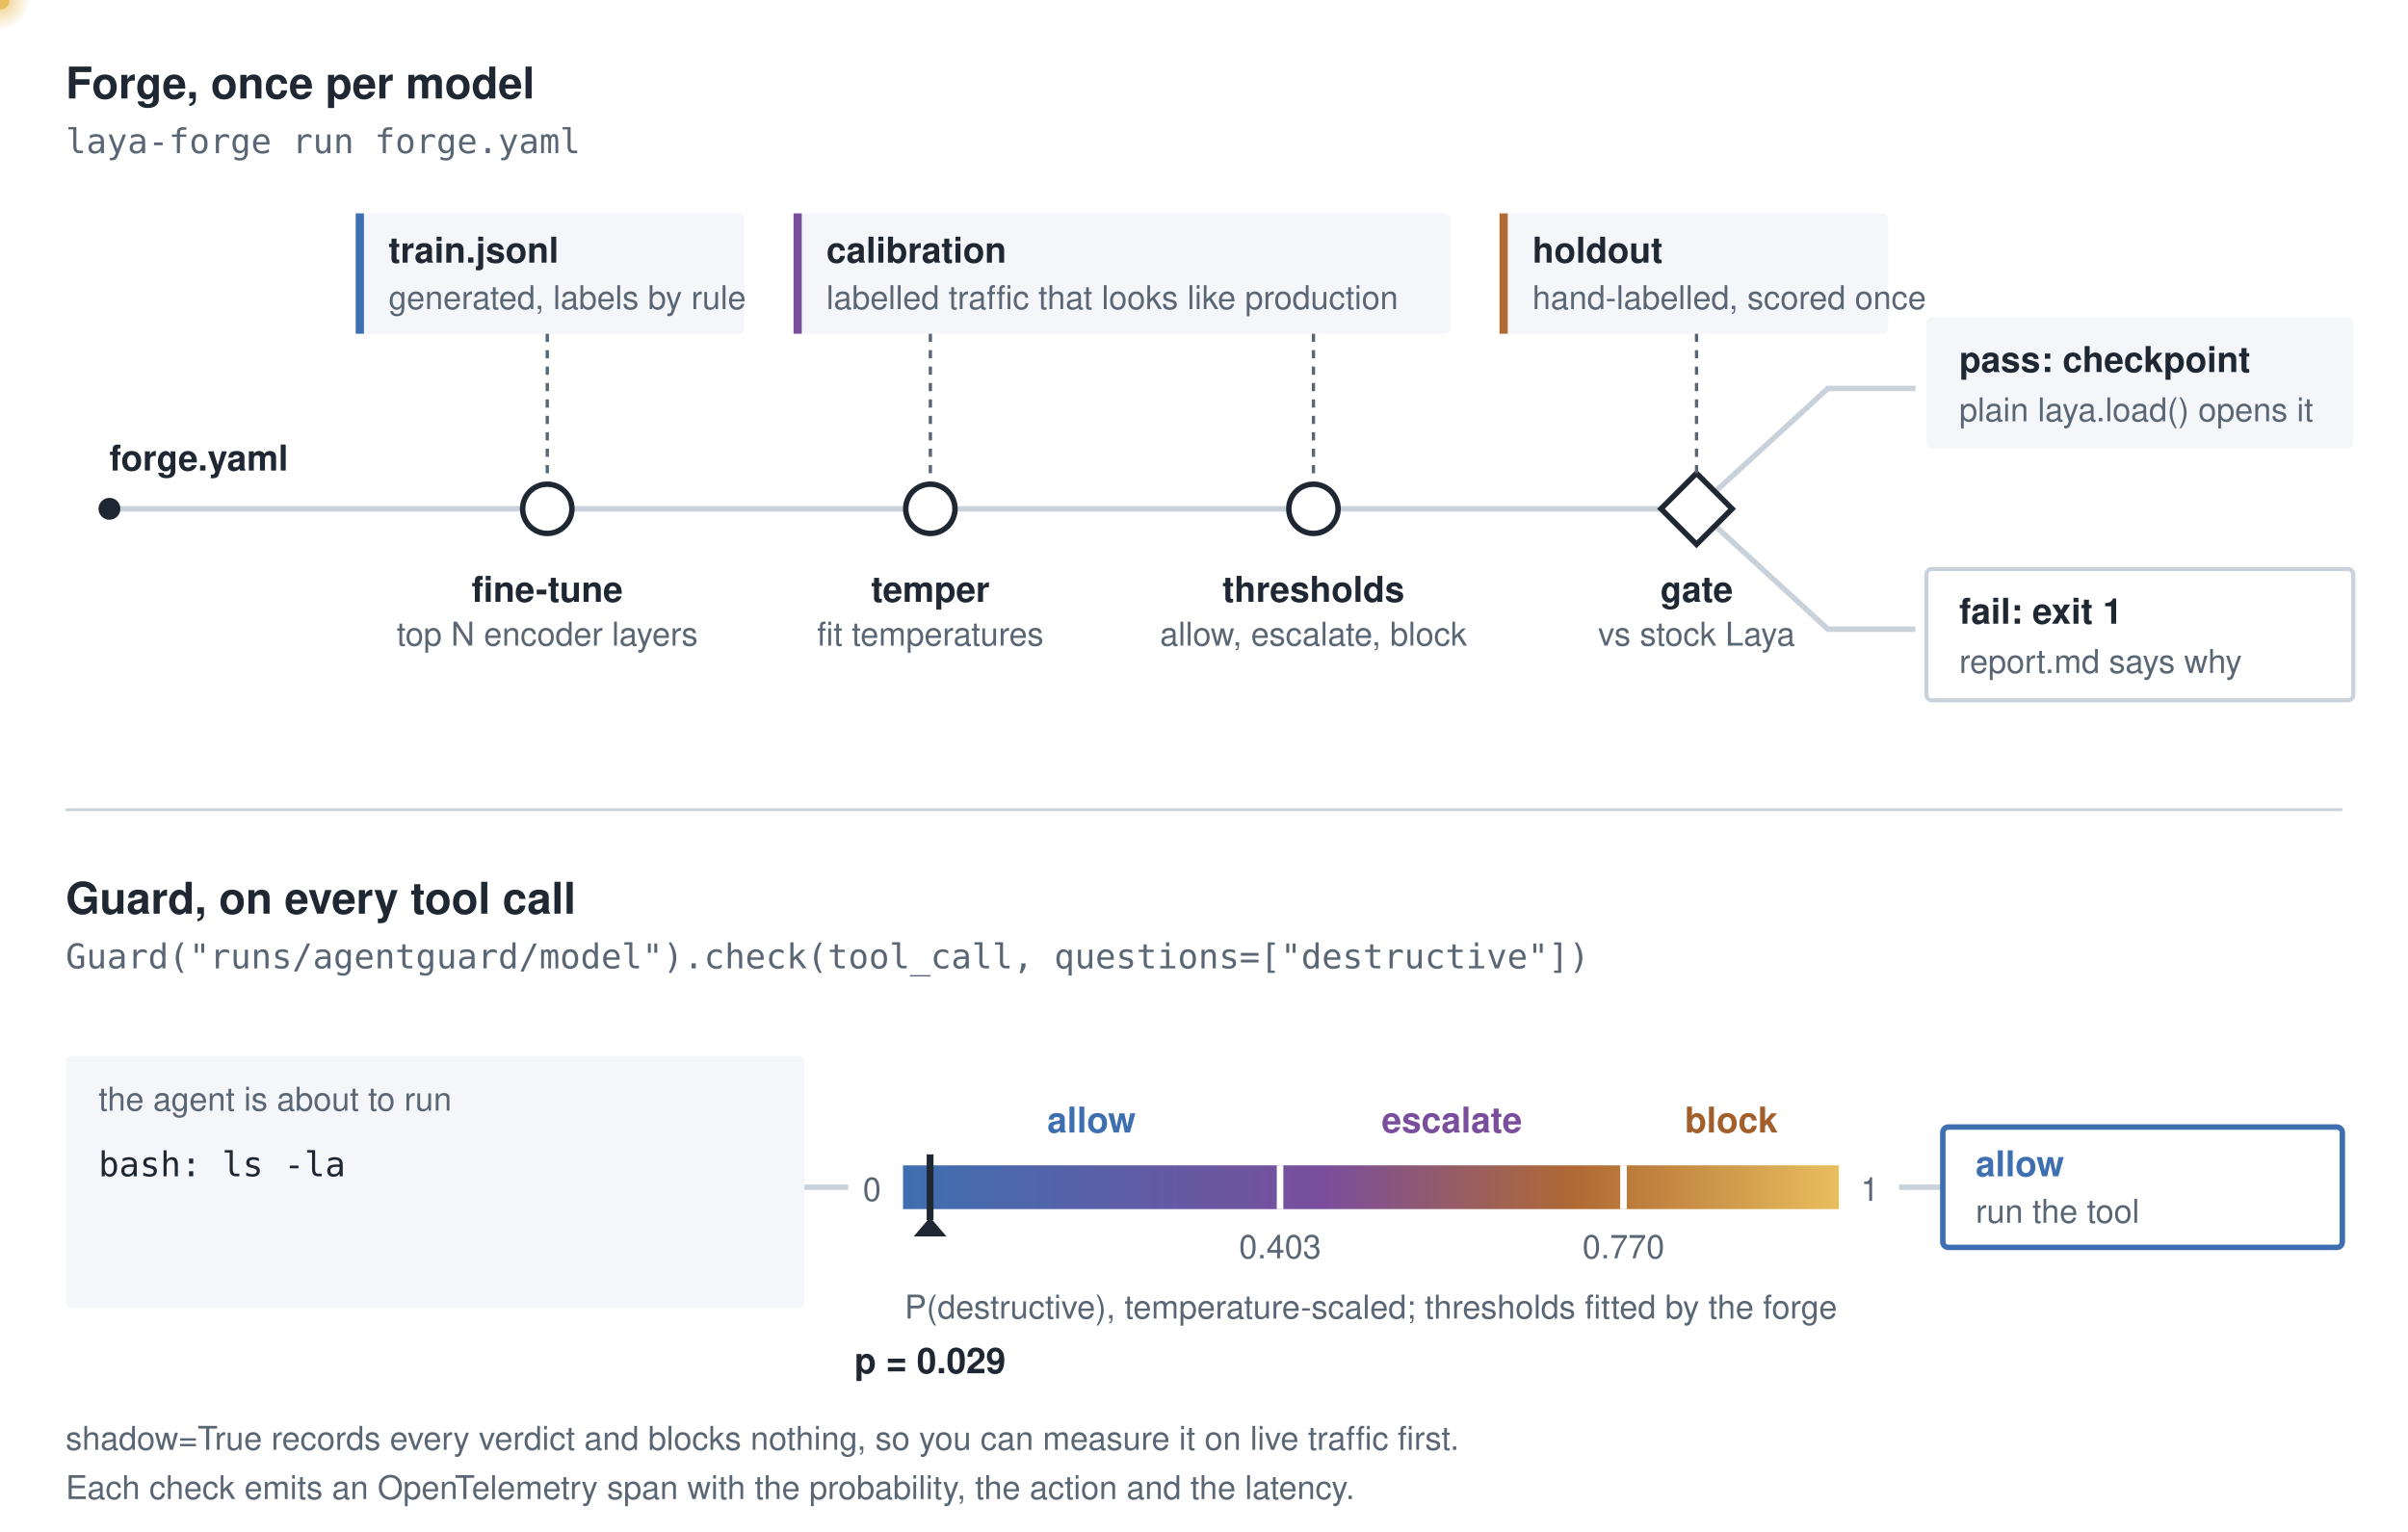
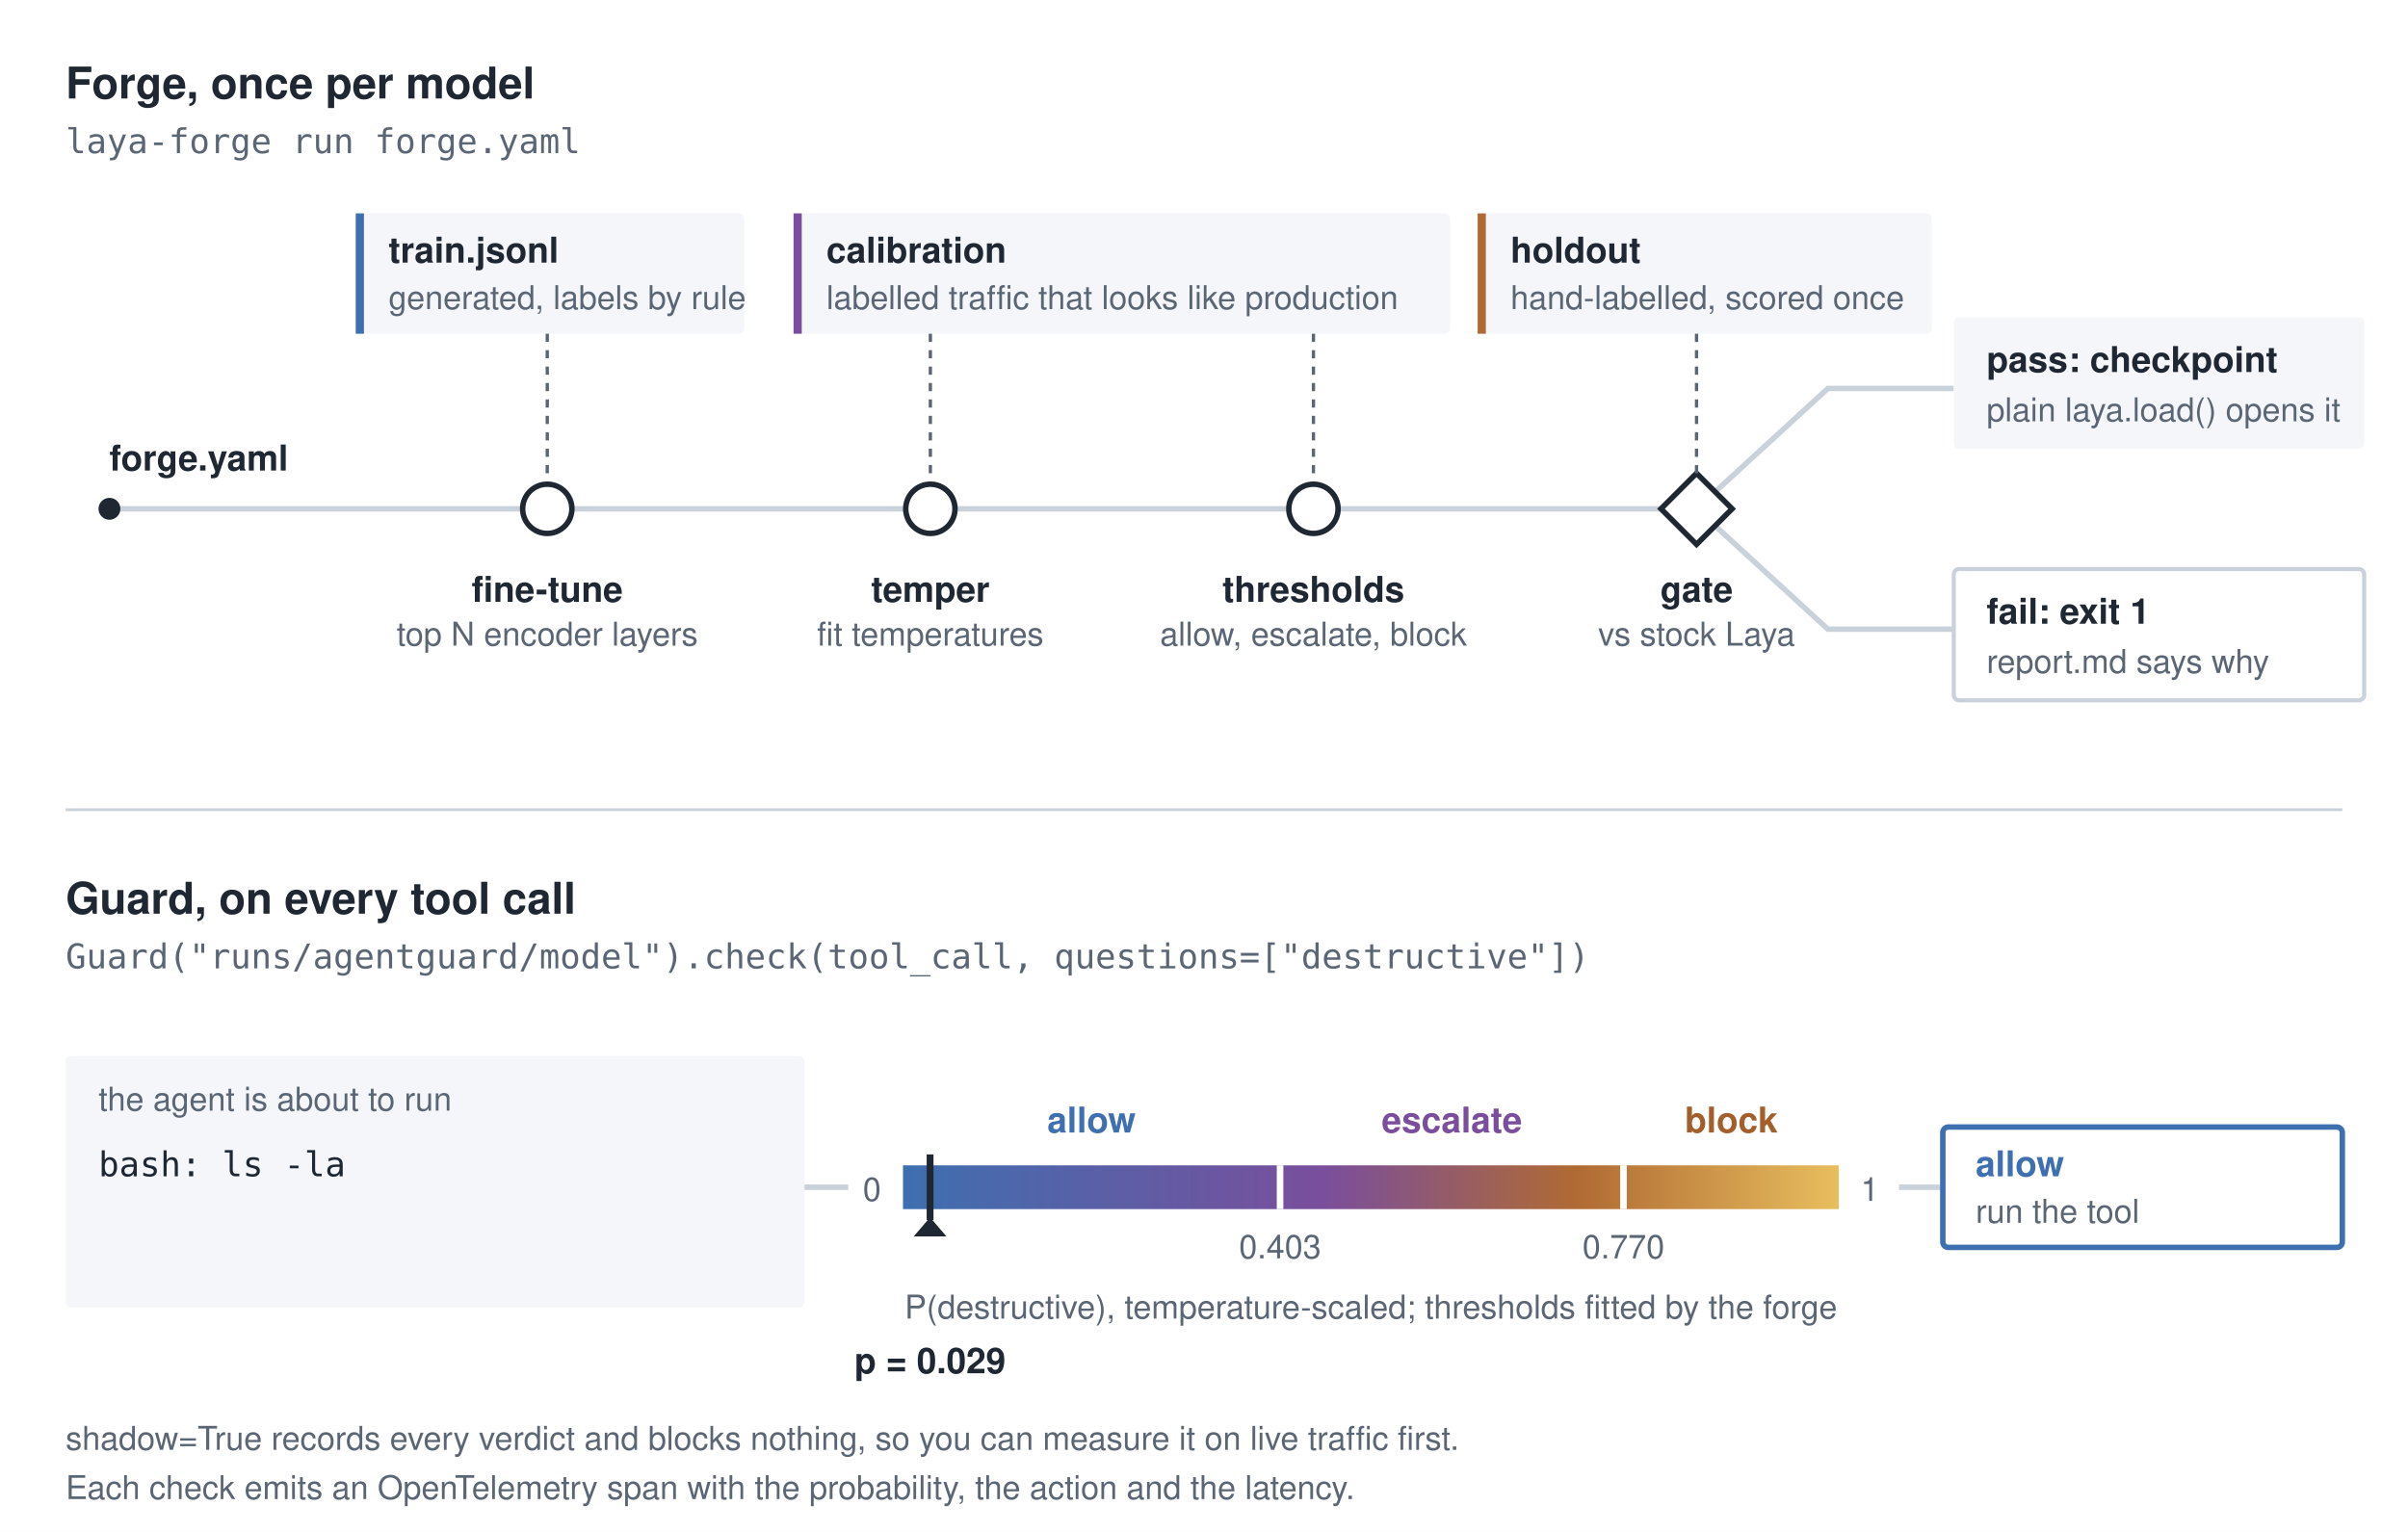
<svg xmlns="http://www.w3.org/2000/svg" viewBox="0 0 880 560" role="img" aria-label="laya-forge: an offline pipeline fine-tunes, tempers and gates a Laya checkpoint; in production the Guard maps each tool call's probability to allow, escalate or block">
  <style>
  text { font-family: -apple-system, 'Segoe UI', Helvetica, Arial, sans-serif; fill: #1F2733; }
  .m { fill: #5B6675; font-size: 12px; }
  .h { font-size: 16px; font-weight: 700; }
  .b { font-size: 13px; font-weight: 600; }
  .code { font-family: ui-monospace, SFMono-Regular, Menlo, Consolas, monospace; font-size: 12.5px; }
  .line { stroke: #C9D1DB; stroke-width: 2; fill: none; }
  .drop { stroke: #5B6675; stroke-width: 1.2; stroke-dasharray: 3 3; fill: none; }
  @media (prefers-reduced-motion: reduce) {
    .c0, .c1 { opacity: 0 !important; } .c2 { opacity: 1 !important; }
    .needle { transform: translateX(669.6px) !important; }
    .spark { display: none; }
  }
</style>
  <defs>
    <linearGradient id="temper" x1="330" x2="672" y1="0" y2="0" gradientUnits="userSpaceOnUse">
      <stop offset="0" stop-color="#3E6FB0" />
      <stop offset="0.45" stop-color="#7A4E9C" />
      <stop offset="0.72" stop-color="#B06A33" />
      <stop offset="1" stop-color="#E8BE5E" />
    </linearGradient>
    <radialGradient id="glow">
      <stop offset="0" stop-color="#E8BE5E" />
      <stop offset="1" stop-color="#E8BE5E" stop-opacity="0" />
    </radialGradient>
  </defs>
  <rect width="880" height="560" fill="#FFFFFF" />
  <text class="h" x="24" y="36">Forge, once per model</text>
  <text class="m code" x="24" y="56">laya-forge run forge.yaml</text>
  <path class="line" d="M40 186 H620" />
-   <path class="line" d="M620 186 L668 142 H700 M620 186 L668 230 H700" />
+   <path class="line" d="M620 186 L668 142 H714 M620 186 L668 230 H714" />
  <text class="b" x="40" y="172">forge.yaml</text>
  <circle cx="40" cy="186" r="4" fill="#1F2733" />
  <circle cx="200" cy="186" r="9" fill="#FFFFFF" stroke="#1F2733" stroke-width="2" />
  <text class="b" x="200" y="220" text-anchor="middle">fine-tune</text>
  <text class="m" x="200" y="236" text-anchor="middle">top N encoder layers</text>
  <circle cx="340" cy="186" r="9" fill="#FFFFFF" stroke="#1F2733" stroke-width="2" />
  <text class="b" x="340" y="220" text-anchor="middle">temper</text>
  <text class="m" x="340" y="236" text-anchor="middle">fit temperatures</text>
  <circle cx="480" cy="186" r="9" fill="#FFFFFF" stroke="#1F2733" stroke-width="2" />
  <text class="b" x="480" y="220" text-anchor="middle">thresholds</text>
  <text class="m" x="480" y="236" text-anchor="middle">allow, escalate, block</text>
  <path d="M620 173 l13 13 l-13 13 l-13 -13 z" fill="#FFFFFF" stroke="#1F2733" stroke-width="2" />
  <text class="b" x="620" y="220" text-anchor="middle">gate</text>
  <text class="m" x="620" y="236" text-anchor="middle">vs stock Laya</text>
  <rect x="130" y="78" width="142" height="44" rx="2" fill="#F4F6F9" />
  <rect x="130" y="78" width="3" height="44" fill="#3E6FB0" />
  <text class="b" x="142" y="96">train.jsonl</text>
  <text class="m" x="142" y="113">generated, labels by rule</text>
  <path class="drop" d="M200 122 V174" />
  <rect x="290" y="78" width="240" height="44" rx="2" fill="#F4F6F9" />
  <rect x="290" y="78" width="3" height="44" fill="#7A4E9C" />
  <text class="b" x="302" y="96">calibration</text>
  <text class="m" x="302" y="113">labelled traffic that looks like production</text>
  <path class="drop" d="M340 122 V174" />
  <path class="drop" d="M480 122 V174" />
-   <rect x="548" y="78" width="142" height="44" rx="2" fill="#F4F6F9" />
-   <rect x="548" y="78" width="3" height="44" fill="#B06A33" />
-   <text class="b" x="560" y="96">holdout</text>
-   <text class="m" x="560" y="113">hand-labelled, scored once</text>
+   <rect x="540" y="78" width="166" height="44" rx="2" fill="#F4F6F9" />
+   <rect x="540" y="78" width="3" height="44" fill="#B06A33" />
+   <text class="b" x="552" y="96">holdout</text>
+   <text class="m" x="552" y="113">hand-labelled, scored once</text>
  <path class="drop" d="M620 122 V174" />
-   <rect x="704" y="116" width="156" height="48" rx="2" fill="#F4F6F9" />
-   <text class="b" x="716" y="136">pass: checkpoint</text>
-   <text class="m" x="716" y="154">plain laya.load() opens it</text>
-   <rect x="704" y="208" width="156" height="48" rx="2" fill="none" stroke="#C9D1DB" stroke-width="1.5" />
-   <text class="b" x="716" y="228">fail: exit 1</text>
-   <text class="m" x="716" y="246">report.md says why</text>
-   <g class="spark">
+   <rect x="714" y="116" width="150" height="48" rx="2" fill="#F4F6F9" />
+   <text class="b" x="726" y="136">pass: checkpoint</text>
+   <text class="m" x="726" y="154">plain laya.load() opens it</text>
+   <rect x="714" y="208" width="150" height="48" rx="2" fill="none" stroke="#C9D1DB" stroke-width="1.5" />
+   <text class="b" x="726" y="228">fail: exit 1</text>
+   <text class="m" x="726" y="246">report.md says why</text>
+   <g class="spark" opacity="0">
    <circle r="11" fill="url(#glow)" opacity=".8" />
    <circle r="3.5" fill="#E8BE5E" />
-     <animateMotion dur="5s" repeatCount="indefinite" keyPoints="0;1" keyTimes="0;1" calcMode="linear" path="M40 186 H620 L668 142 H700" />
+     <animateMotion dur="5s" repeatCount="indefinite" keyPoints="0;1" keyTimes="0;1" calcMode="linear" path="M40 186 H620 L668 142 H714" />
    <animate attributeName="opacity" dur="5s" repeatCount="indefinite" values="0;1;1;0" keyTimes="0;.08;.9;1" />
  </g>
  <line x1="24" x2="856" y1="296" y2="296" stroke="#C9D1DB" stroke-width="1" />
  <text class="h" x="24" y="334">Guard, on every tool call</text>
  <text class="m code" x="24" y="354">Guard("runs/agentguard/model").check(tool_call, questions=["destructive"])</text>
  <rect x="24" y="386" width="270" height="92" rx="2" fill="#F4F6F9" />
  <text class="m" x="36" y="406">the agent is about to run</text>
  <g class="case c0" opacity="1">
    <animate attributeName="opacity" dur="9s" repeatCount="indefinite" values="1;1;0;0;1" keyTimes="0;.29;.32;.98;1" />
    <text class="code" x="36" y="430" xml:space="preserve">bash: ls -la</text>
  </g>
  <g class="case c1" opacity="0">
    <animate attributeName="opacity" dur="9s" repeatCount="indefinite" values="0;0;1;1;0;0" keyTimes="0;.33;.36;.62;.65;1" />
    <text class="code" x="36" y="430" xml:space="preserve">bash: helm upgrade api ./chart</text>
    <text class="code" x="36" y="448" xml:space="preserve">      -n production</text>
    <text class="code" x="36" y="466" xml:space="preserve">env:  production</text>
  </g>
  <g class="case c2" opacity="0">
    <animate attributeName="opacity" dur="9s" repeatCount="indefinite" values="0;0;1;1;0;0" keyTimes="0;.66;.69;.95;.98;1" />
    <text class="code" x="36" y="430" xml:space="preserve">bash: dropdb customers</text>
    <text class="code" x="36" y="448" xml:space="preserve">env:  production</text>
  </g>
  <path class="line" d="M294 434 H310" />
  <rect x="330" y="426" width="342" height="16" fill="url(#temper)" />
  <rect x="466.6" y="426" width="2.4" height="16" fill="#FFFFFF" />
  <text class="m" x="467.8" y="460" text-anchor="middle">0.403</text>
  <rect x="592.1" y="426" width="2.4" height="16" fill="#FFFFFF" />
  <text class="m" x="593.3" y="460" text-anchor="middle">0.770</text>
  <text class="b" x="398.9" y="414" text-anchor="middle" fill="#3E6FB0" style="fill:#3E6FB0">allow</text>
  <text class="b" x="530.6" y="414" text-anchor="middle" fill="#7A4E9C" style="fill:#7A4E9C">escalate</text>
  <text class="b" x="632.7" y="414" text-anchor="middle" fill="#A25F2B" style="fill:#A25F2B">block</text>
  <text class="m" x="322" y="439" text-anchor="end">0</text>
  <text class="m" x="680" y="439">1</text>
  <text class="m" x="501.0" y="482" text-anchor="middle">P(destructive), temperature-scaled; thresholds fitted by the forge</text>
  <g class="needle" transform="translate(339.9 0)">
    <path d="M0 422 V446" stroke="#1F2733" stroke-width="2.5" />
    <path d="M-6 452 h12 l-6 -7 z" fill="#1F2733" />
    <animateTransform attributeName="transform" type="translate" dur="9s" repeatCount="indefinite" calcMode="spline" values="339.9 0;339.9 0;580.7 0;580.7 0;669.6 0;669.6 0;339.9 0" keyTimes="0;.30;.36;.63;.69;.96;1" keySplines="0 0 1 1;.3 .8 .3 1;0 0 1 1;.3 .8 .3 1;0 0 1 1;.3 .8 .3 1" />
  </g>
  <text class="case c0 b" opacity="1" x="339.9" y="502" text-anchor="middle">p = 0.029<animate attributeName="opacity" dur="9s" repeatCount="indefinite" values="1;1;0;0;1" keyTimes="0;.29;.32;.98;1" />
  </text>
  <text class="case c1 b" opacity="0" x="580.7" y="502" text-anchor="middle">p = 0.733<animate attributeName="opacity" dur="9s" repeatCount="indefinite" values="0;0;1;1;0;0" keyTimes="0;.33;.36;.62;.65;1" />
  </text>
  <text class="case c2 b" opacity="0" x="669.6" y="502" text-anchor="middle">p = 0.993<animate attributeName="opacity" dur="9s" repeatCount="indefinite" values="0;0;1;1;0;0" keyTimes="0;.66;.69;.95;.98;1" />
  </text>
  <path class="line" d="M694 434 H710" />
  <g class="out case c0" opacity="1">
    <animate attributeName="opacity" dur="9s" repeatCount="indefinite" values="1;1;0;0;1" keyTimes="0;.29;.32;.98;1" />
    <rect x="710" y="412" width="146" height="44" rx="2" fill="none" stroke="#3E6FB0" stroke-width="2" />
    <text class="b" x="722" y="430" style="fill:#3E6FB0">allow</text>
    <text class="m" x="722" y="447">run the tool</text>
  </g>
  <g class="out case c1" opacity="0">
    <animate attributeName="opacity" dur="9s" repeatCount="indefinite" values="0;0;1;1;0;0" keyTimes="0;.33;.36;.62;.65;1" />
    <rect x="710" y="412" width="146" height="44" rx="2" fill="none" stroke="#7A4E9C" stroke-width="2" />
    <text class="b" x="722" y="430" style="fill:#7A4E9C">escalate</text>
    <text class="m" x="722" y="447">ask a person or an LLM</text>
  </g>
  <g class="out case c2" opacity="0">
    <animate attributeName="opacity" dur="9s" repeatCount="indefinite" values="0;0;1;1;0;0" keyTimes="0;.66;.69;.95;.98;1" />
    <rect x="710" y="412" width="146" height="44" rx="2" fill="none" stroke="#A25F2B" stroke-width="2" />
    <text class="b" x="722" y="430" style="fill:#A25F2B">block</text>
    <text class="m" x="722" y="447">refuse, log the span</text>
  </g>
  <text class="m" x="24" y="530">shadow=True records every verdict and blocks nothing, so you can measure it on live traffic first.</text>
  <text class="m" x="24" y="548">Each check emits an OpenTelemetry span with the probability, the action and the latency.</text>
</svg>
